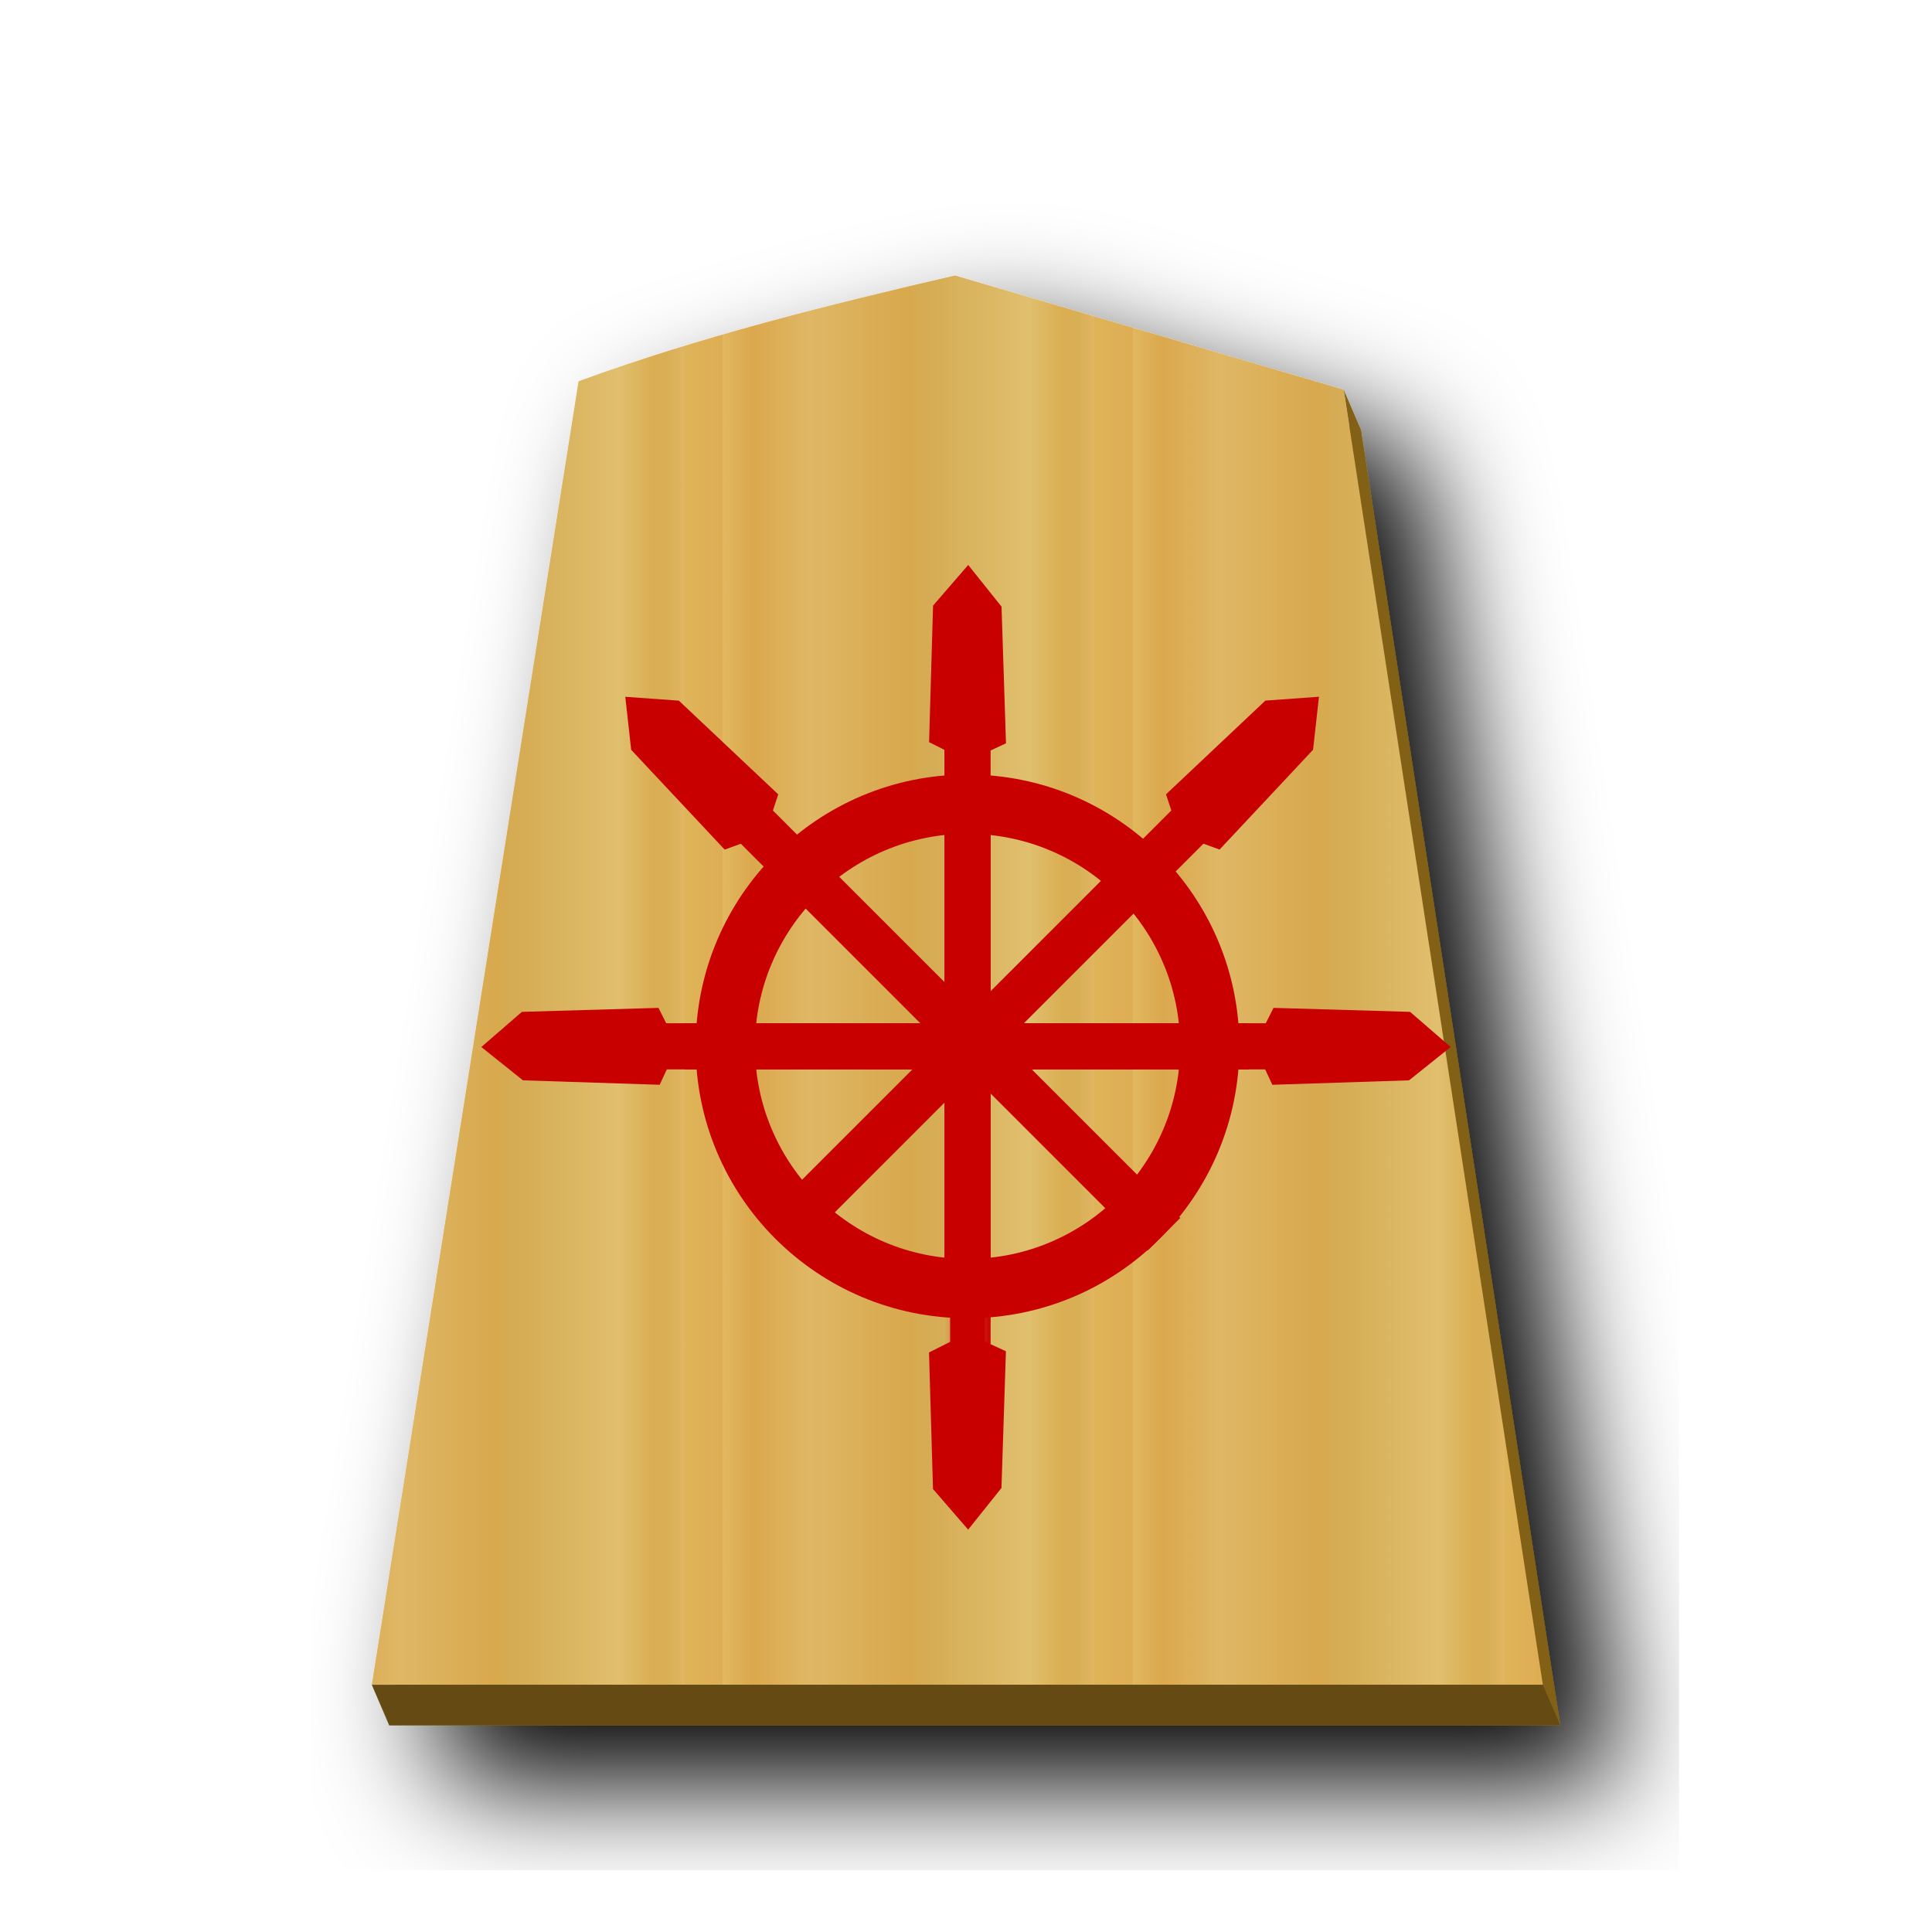
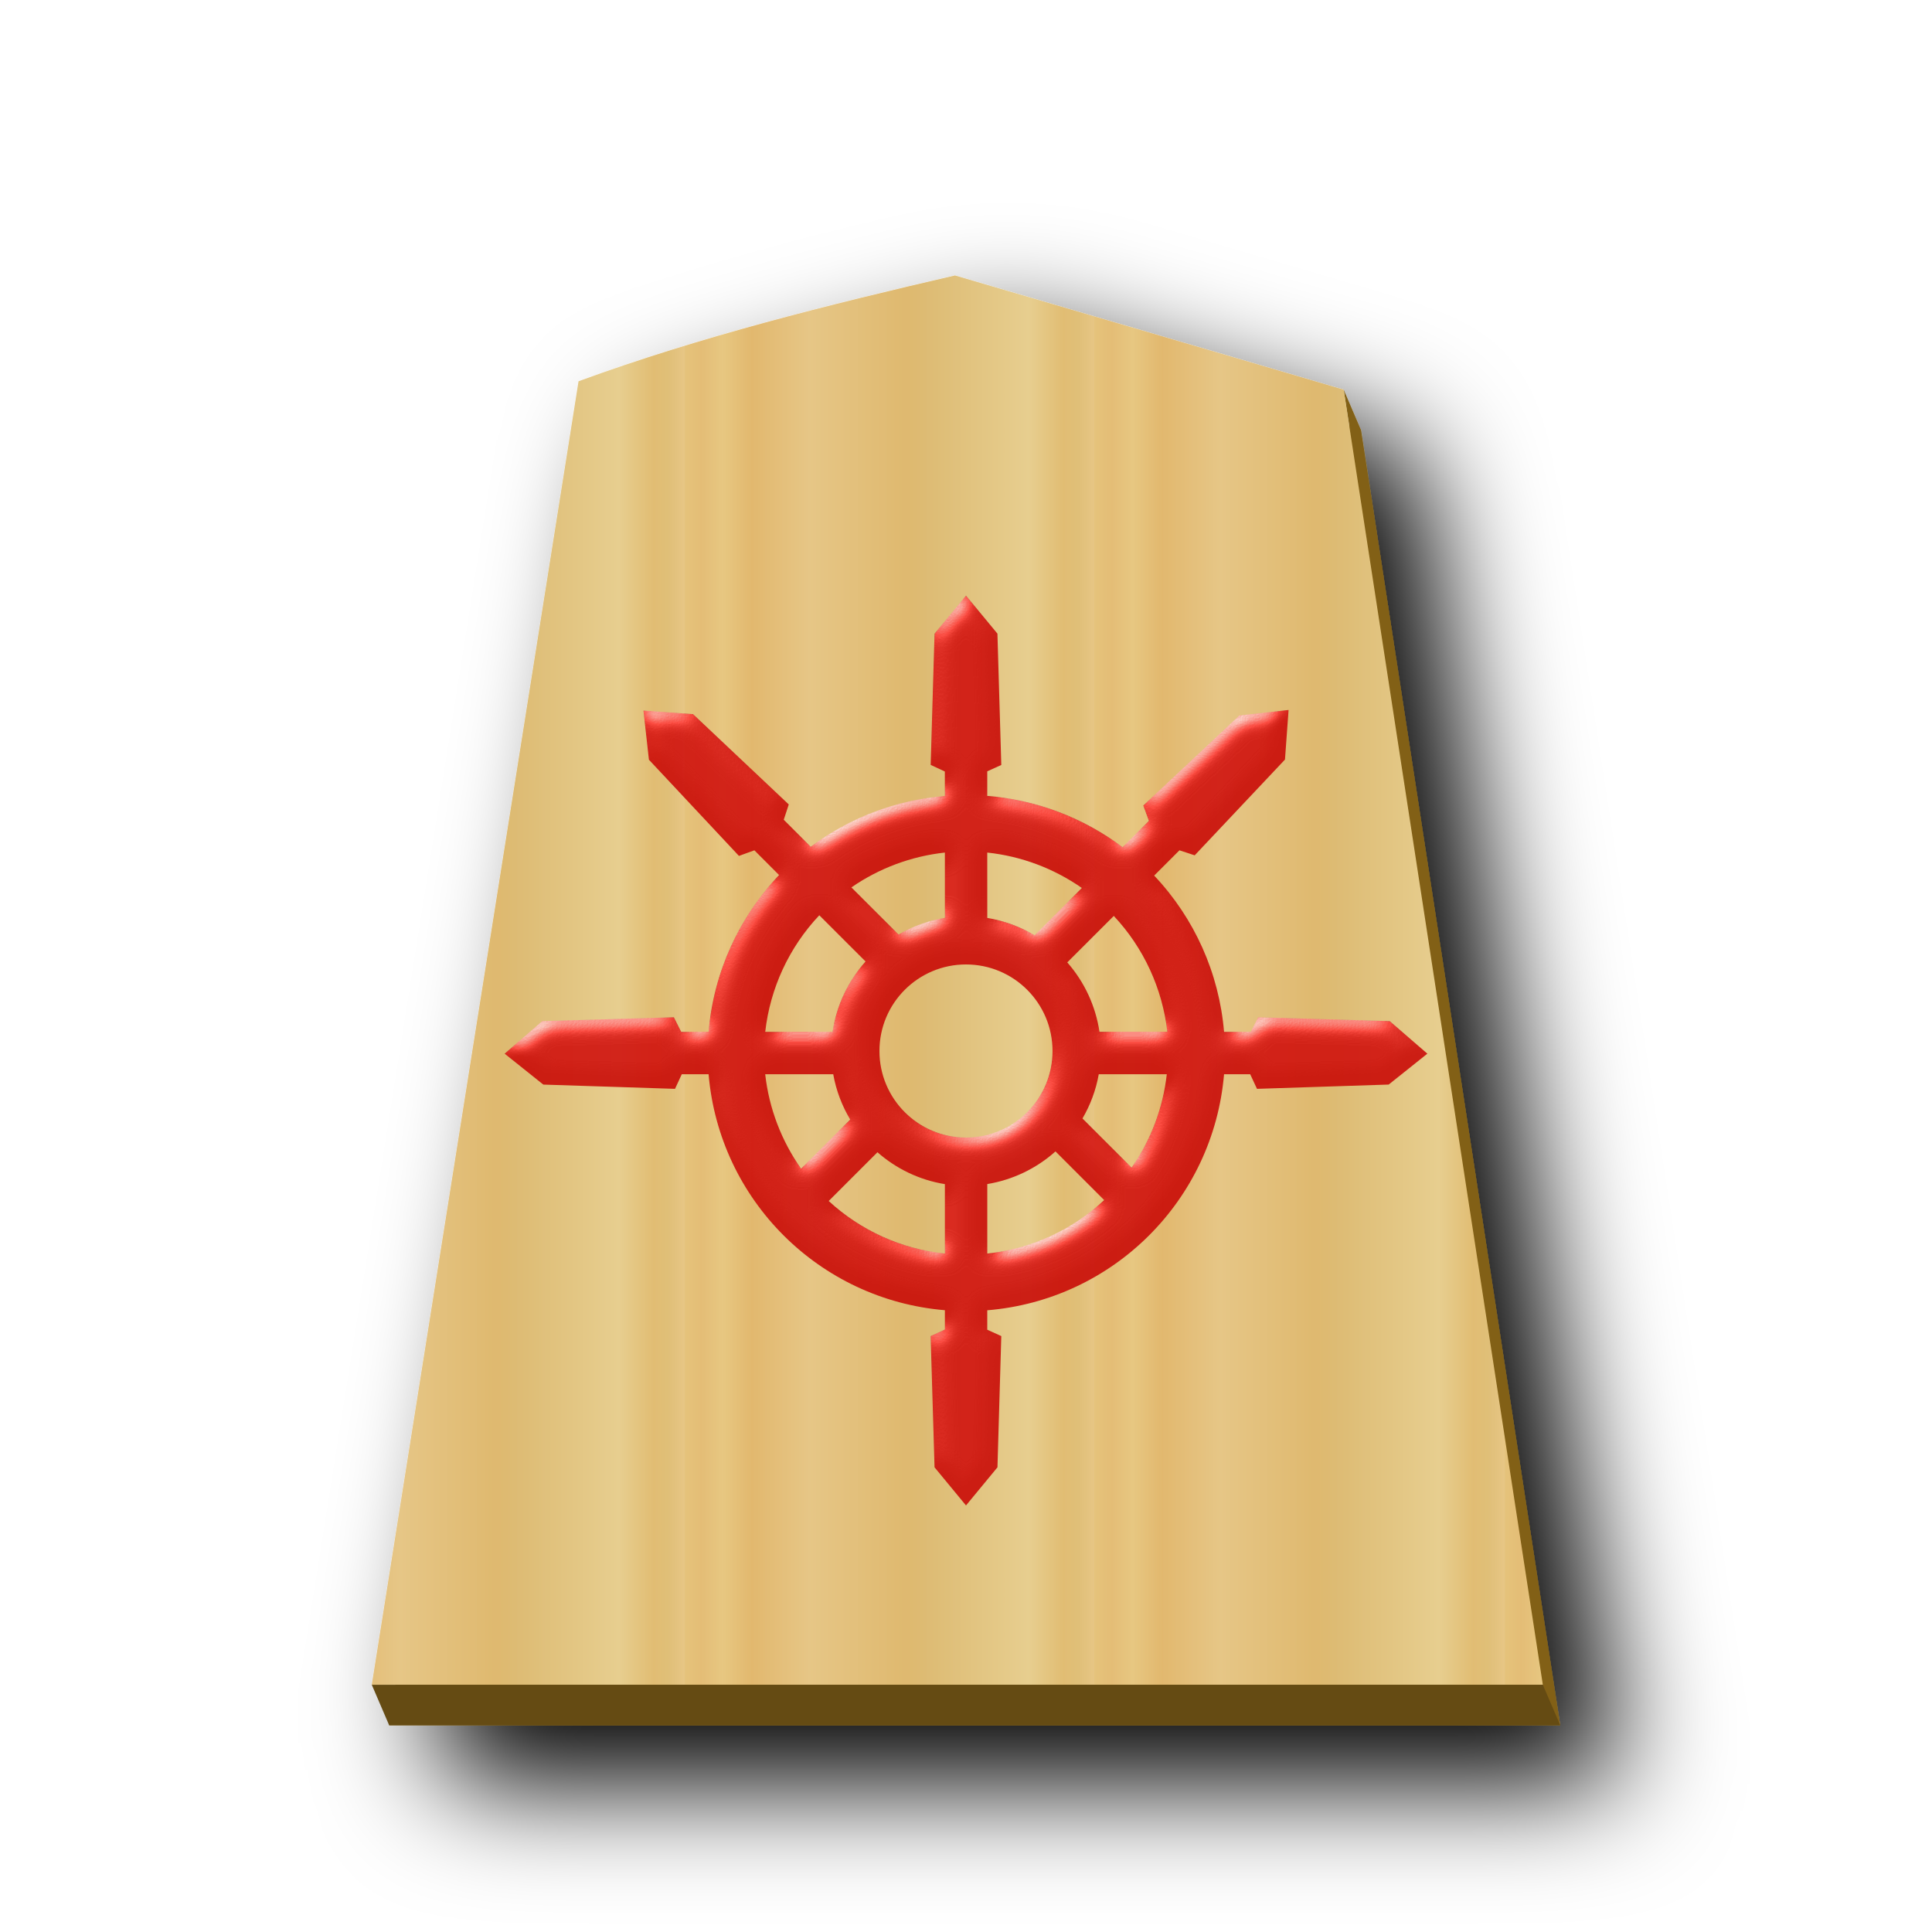
<svg xmlns="http://www.w3.org/2000/svg" xmlns:xlink="http://www.w3.org/1999/xlink" viewBox="0 0 60 60">
  <defs>
-     <linearGradient id="0NY_svg__b">
-       <stop offset="0" stop-color="#c80000" />
-       <stop offset="1" stop-color="#c80000" stop-opacity="0" />
-     </linearGradient>
    <linearGradient id="0NY_svg__a">
      <stop offset="0" stop-color="#dfb459" />
      <stop offset=".093" stop-color="#dead54" />
      <stop offset=".093" stop-color="#e1b85f" />
      <stop offset=".165" stop-color="#dba84d" />
      <stop offset=".305" stop-color="#dfb765" />
      <stop offset=".539" stop-color="#d8a94e" />
      <stop offset=".586" stop-color="#d5ab53" />
      <stop offset=".84" stop-color="#e0bf6e" />
      <stop offset=".924" stop-color="#daae52" />
      <stop offset=".962" stop-color="#d9af57" />
      <stop offset="1" stop-color="#e1b663" />
    </linearGradient>
    <linearGradient xlink:href="#0NY_svg__a" id="0NY_svg__c" x1="287.356" x2="301.335" y1="53.513" y2="53.513" gradientUnits="userSpaceOnUse" spreadMethod="repeat" />
-     <linearGradient xlink:href="#0NY_svg__b" id="0NY_svg__f" x1="369.67" x2="389.608" y1="1493.295" y2="1493.295" gradientUnits="userSpaceOnUse" />
-     <linearGradient xlink:href="#0NY_svg__a" id="0NY_svg__e" x1="287.356" x2="301.335" y1="53.513" y2="53.513" gradientUnits="userSpaceOnUse" spreadMethod="repeat" />
-     <filter id="0NY_svg__d">
+     <linearGradient xlink:href="#0NY_svg__b" id="0NY_svg__e" x1="287.356" x2="301.335" y1="53.513" y2="53.513" gradientUnits="userSpaceOnUse" spreadMethod="repeat" />
+     <linearGradient id="0NY_svg__b">
+       <stop offset="0" stop-color="#e5c37b" />
+       <stop offset=".042" stop-color="#e4bd76" />
+       <stop offset=".093" stop-color="#e7c781" />
+       <stop offset=".165" stop-color="#e2b86e" />
+       <stop offset=".305" stop-color="#e6c686" />
+       <stop offset=".539" stop-color="#dfb96f" />
+       <stop offset=".586" stop-color="#ddbb73" />
+       <stop offset=".84" stop-color="#e7ce8f" />
+       <stop offset=".924" stop-color="#e1bd73" />
+       <stop offset=".962" stop-color="#e0bf78" />
+       <stop offset="1" stop-color="#e7c685" />
+     </linearGradient>
+     <filter id="0NY_svg__d" width="1.286" height="1.235" x="-.118" y="-.097">
      <feGaussianBlur in="SourceAlpha" result="blur" stdDeviation="2" />
      <feOffset dx="2" dy="2" result="offsetBlur" />
      <feBlend in="SourceGraphic" in2="offsetBlur" />
+     </filter>
+     <filter id="0NY_svg__f" width="1.054" height="1.054" x="-.027" y="-.027" color-interpolation-filters="sRGB">
+       <feColorMatrix in="SourceGraphic" result="color" values="1 0 0 0 0 0 1 0 0 0 0 0 1 0 0 0 0 0 0.85 0" />
+       <feGaussianBlur in="SourceAlpha" result="blur" stdDeviation=".32" />
+       <feSpecularLighting in="blur" lighting-color="#fff" result="specular" specularConstant="2.019" specularExponent="25" surfaceScale="5">
+         <feDistantLight azimuth="245" elevation="25" />
+       </feSpecularLighting>
+       <feComposite in="specular" in2="SourceGraphic" k2="1" k3="1" operator="arithmetic" result="composite1" />
+       <feComposite in="composite1" in2="color" operator="atop" result="composite2" />
    </filter>
  </defs>
  <g fill="url(#0NY_svg__c)" filter="url(#0NY_svg__d)" transform="translate(39.64 2.874)scale(.91071)">
    <path fill="#826015" d="M-10.368 7.618c-4.319 1-8.69 2.09-12.837 3.61l-7.052 44.45H9.678l-6.79-44.163-.594-1.383.197 1.265c-4.285-1.259-8.575-2.522-12.859-3.779" />
    <path fill="url(#0NY_svg__e)" d="M-10.96 6.237c-4.319 1-8.69 2.088-12.838 3.608l-7.051 44.45H9.085l-6.79-44.162c-4.418-1.298-8.839-2.6-13.255-3.896" />
  </g>
  <path fill="#654b13" d="m11.546 52.322.54 1.258h36.368l-.54-1.258z" />
-   <g fill="#c80000">
-     <path stroke="#c80000" stroke-width="4.938" d="M372.14 1666.57v-346.55h15v346.55z" transform="matrix(-.07194 0 0 .05254 57.358 -46.94)" />
-     <path stroke="#c80000" stroke-width="7.713" d="m373.444 1325.142-13.45-8.57 2.65-111.341 16.688-28.568 17.542 27.755 2.373 111.247-13.382 9.224z" transform="matrix(-.05076 0 0 .03707 49.317 -25.798)" />
-     <path d="M30.047 24.054a8.44 8.44 0 0 1 8.443 8.442 8.44 8.44 0 0 1-8.443 8.443 8.44 8.44 0 0 1-8.442-8.443 8.44 8.44 0 0 1 8.442-8.442m0 1.84a6.6 6.6 0 0 0-6.6 6.602 6.6 6.6 0 0 0 6.6 6.6 6.6 6.6 0 0 0 6.602-6.6 6.6 6.6 0 0 0-6.601-6.601z" />
-     <path stroke="url(#0NY_svg__f)" stroke-width="4.938" d="M372.14 1666.57v-346.55h15v346.55z" transform="matrix(-.07194 0 0 -.05254 57.358 111.99)" />
-     <path stroke="#c80000" stroke-width="7.713" d="m373.444 1325.142-13.45-8.57 2.65-111.341 16.688-28.568 17.542 27.755 2.373 111.247-13.382 9.224z" transform="matrix(-.05076 0 0 -.03707 49.315 90.848)" />
-     <path stroke="#c80000" stroke-width="4.938" d="M372.14 1666.57v-346.55h15v346.55z" transform="rotate(135 5.63 -22.85)scale(.07194 -.05254)" />
-     <path stroke="#c80000" stroke-width="4.938" d="M372.14 1666.57v-346.55h15v346.55z" transform="rotate(44.999 85.346 59.288)scale(.07194 .05254)" />
-     <path stroke="#c80000" stroke-width="4.938" d="M372.14 1666.57v-346.55h15v346.55z" transform="matrix(0 -.07194 -.05254 0 108.957 59.806)" />
-     <path stroke="#c80000" stroke-width="7.713" d="m373.444 1325.142-13.45-8.57 2.65-111.341 16.688-28.568 17.542 27.755 2.373 111.247-13.382 9.224z" transform="matrix(0 -.05076 -.03707 0 88.396 51.764)" />
-     <path stroke="#c80000" stroke-width="4.938" d="M372.14 1666.57v-346.55h15v346.55z" transform="matrix(0 -.07194 .05254 0 -48.9 59.806)" />
-     <path stroke="#c80000" stroke-width="7.713" d="m373.444 1325.142-13.45-8.57 2.65-111.341 16.688-28.568 17.542 27.755 2.373 111.247-13.382 9.224z" transform="matrix(0 -.05076 .03707 0 -28.396 51.764)" />
-     <path stroke="#c80000" stroke-width="7.713" d="m373.444 1325.142-13.45-8.57 2.65-111.341 16.688-28.568 17.542 27.755 2.373 111.247-13.382 9.224z" transform="rotate(-45 -6.864 32.29)scale(.05077 .03707)" />
-     <path stroke="#c80000" stroke-width="7.713" d="m373.444 1325.142-13.45-8.57 2.65-111.341 16.688-28.568 17.542 27.755 2.373 111.247-13.382 9.224z" transform="rotate(45 37.056 105.175)scale(-.05077 .03707)" />
-   </g>
+   <path fill="#c80000" d="m30 18.497-.111.135-.866 1.046-.12 4.077.44.205v.76a8.04 8.04 0 0 0-4.165 1.576l-.838-.838.156-.475-2.973-2.805-1.54-.11.17 1.526 2.796 2.987.479-.174.767.768a8.04 8.04 0 0 0-2.19 4.869h-.85l-.227-.452-4.088.12-1.168 1.011 1.201.96 4.09.132.21-.453h.833a8.04 8.04 0 0 0 7.338 7.328v.6l-.442.203.121 4.076.977 1.184.977-1.184.119-4.076-.436-.197v-.604a8.04 8.04 0 0 0 7.354-7.33h.812l.211.453 4.09-.133 1.201-.959-1.168-1.011-4.088-.12-.226.452h-.832a8.04 8.04 0 0 0-2.17-4.852l.785-.785.473.156 2.804-2.974.112-1.54-1.528.17-2.984 2.797.174.477-.817.816a8.04 8.04 0 0 0-4.203-1.592v-.763l.436-.197-.12-4.079zm-.656 7.98v2.028a4.2 4.2 0 0 0-1.438.517l-1.465-1.463a6.3 6.3 0 0 1 2.903-1.082m1.316 0a6.3 6.3 0 0 1 2.938 1.1l-1.467 1.467a4.2 4.2 0 0 0-1.47-.537zm-5.215 1.948 1.436 1.435a4.2 4.2 0 0 0-1.026 2.184h-2.09a6.3 6.3 0 0 1 1.68-3.62m9.145.021a6.3 6.3 0 0 1 1.662 3.598h-2.107a4.2 4.2 0 0 0-1-2.155zM30 29.952a2.687 2.687 0 0 1 2.687 2.687A2.687 2.687 0 0 1 30 35.327a2.687 2.687 0 0 1-2.688-2.688A2.687 2.687 0 0 1 30 29.952m-6.236 3.41h2.113c.09.504.272.98.527 1.406l-1.525 1.526a6.3 6.3 0 0 1-1.115-2.932m10.359 0h2.113a6.3 6.3 0 0 1-1.093 2.898l-1.526-1.525c.245-.418.419-.882.506-1.373m-1.344 2.396 1.512 1.512a6.3 6.3 0 0 1-3.63 1.66v-2.158a4.2 4.2 0 0 0 2.118-1.014m-5.529.026c.581.51 1.302.863 2.094.99v2.156a6.3 6.3 0 0 1-3.608-1.632z" color="#000" filter="url(#0NY_svg__f)" style="-inkscape-stroke:none" />
</svg>
